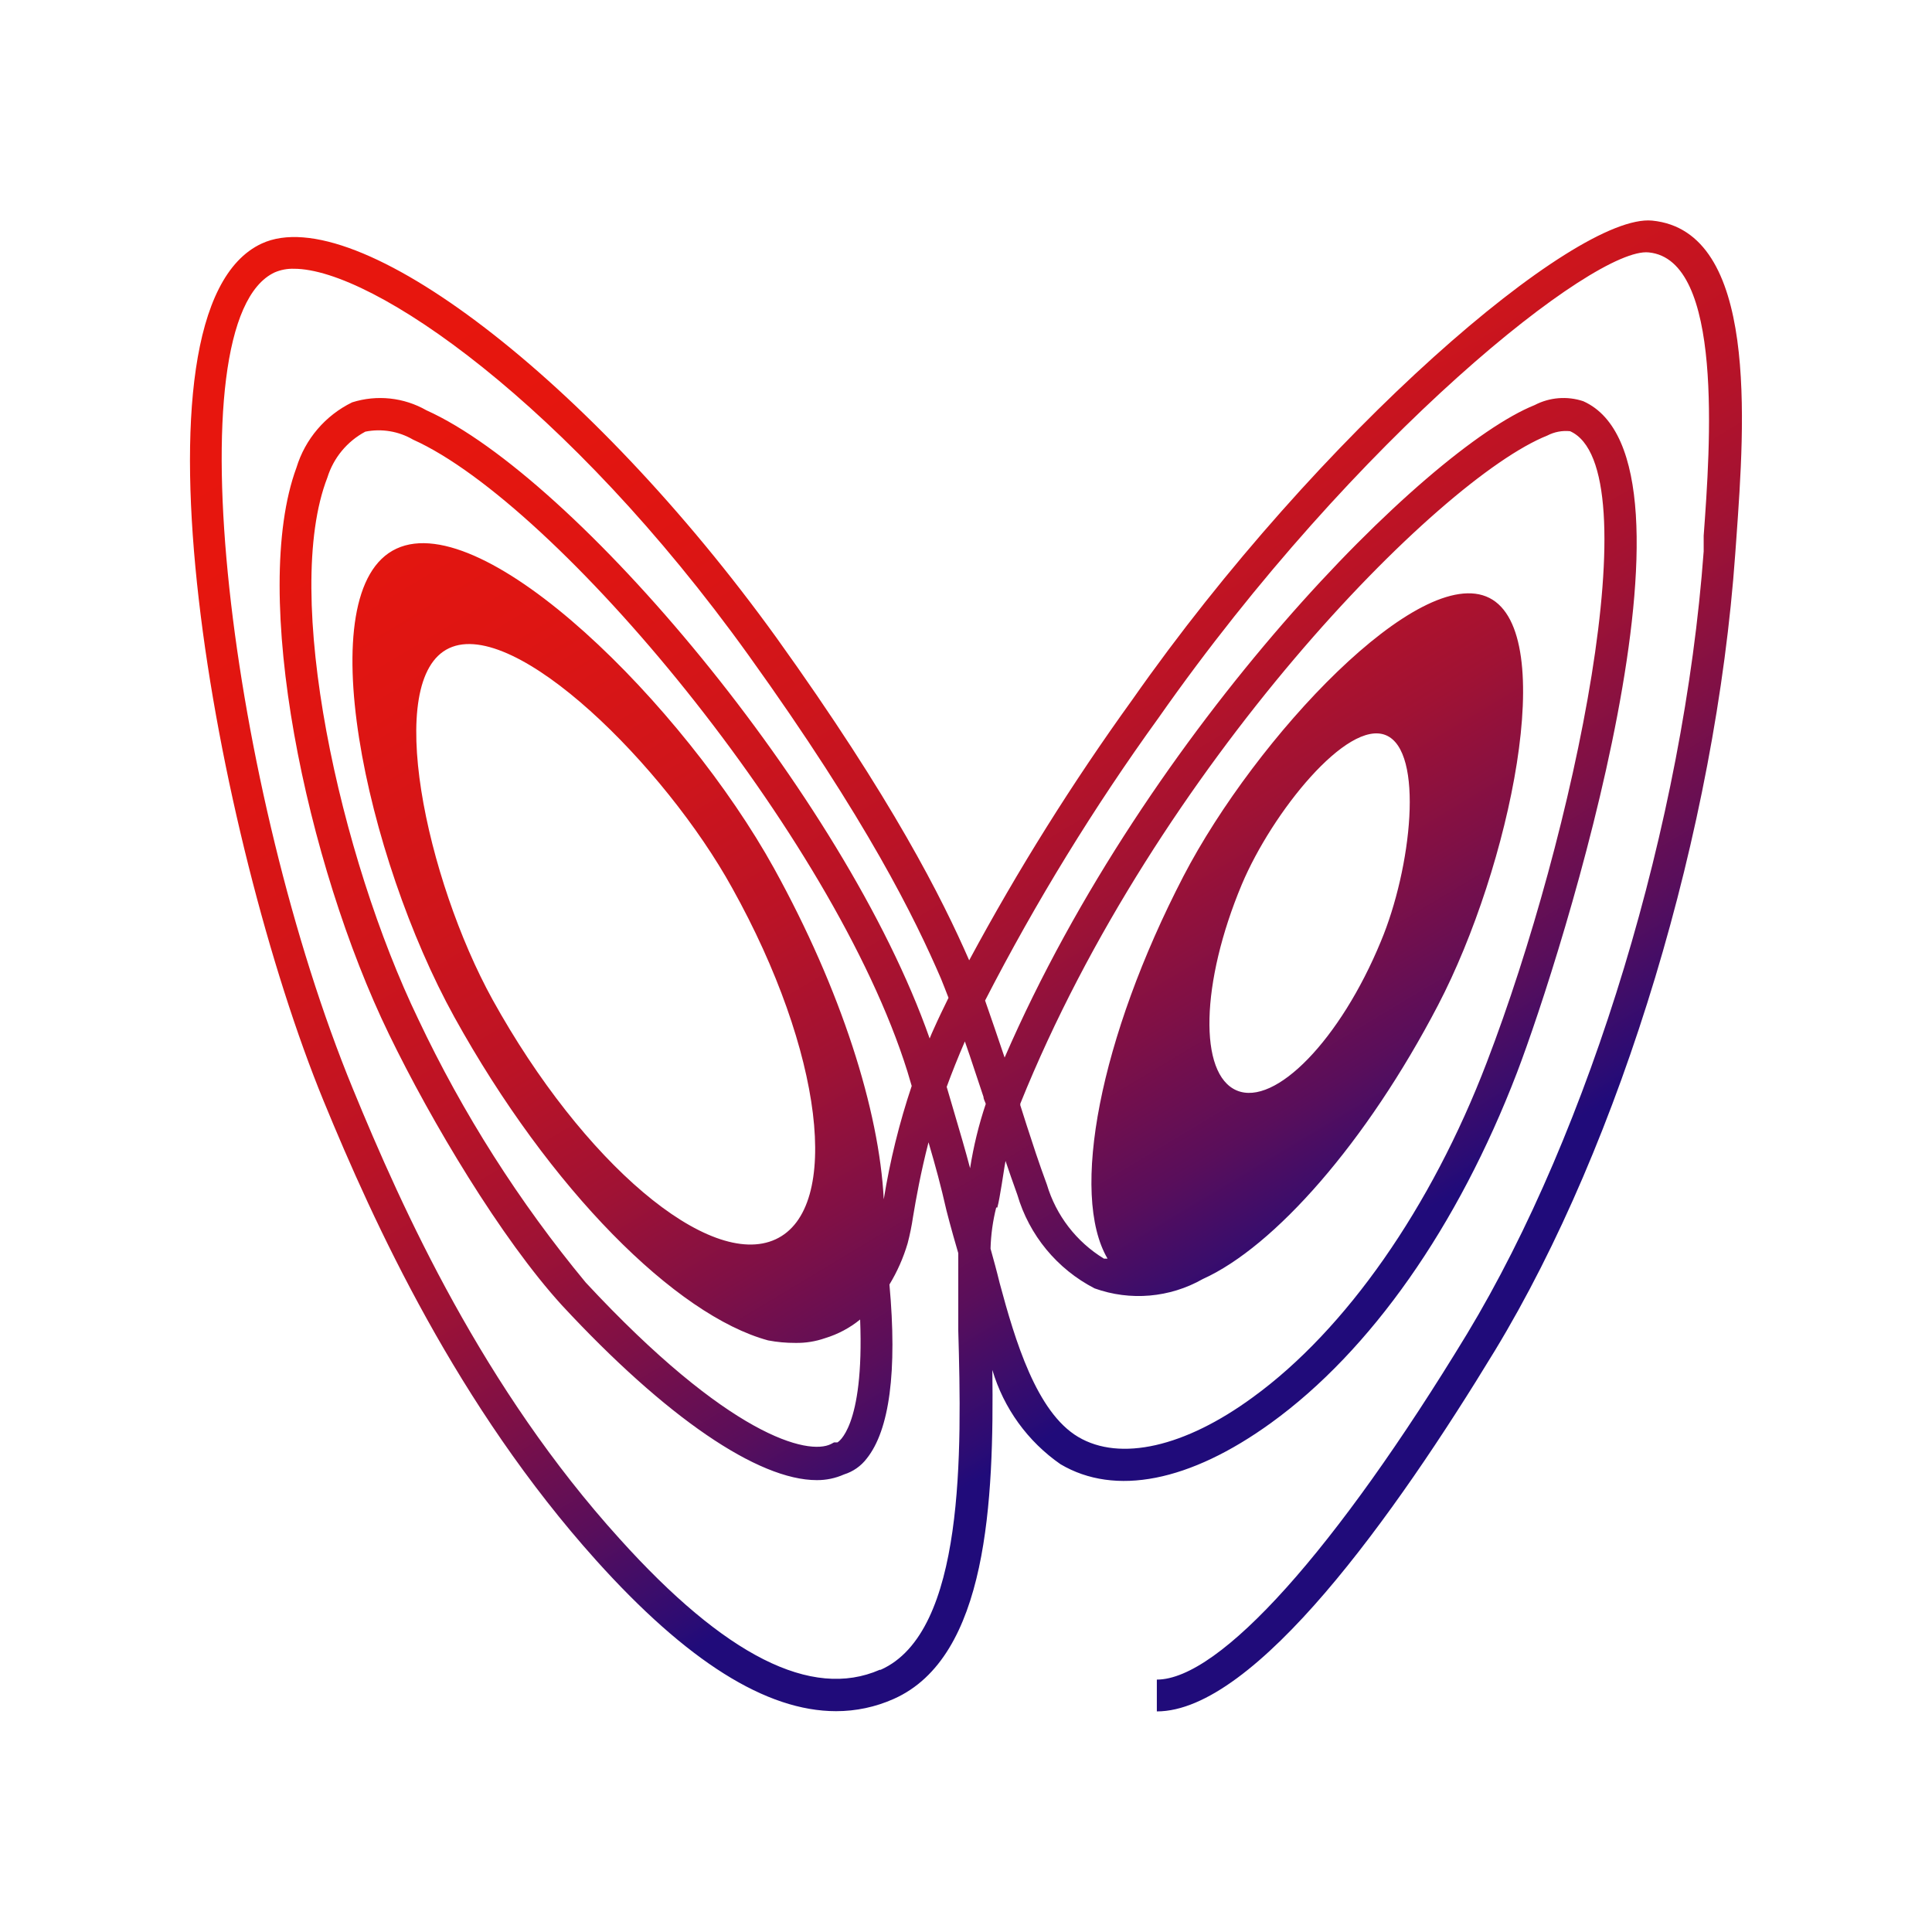
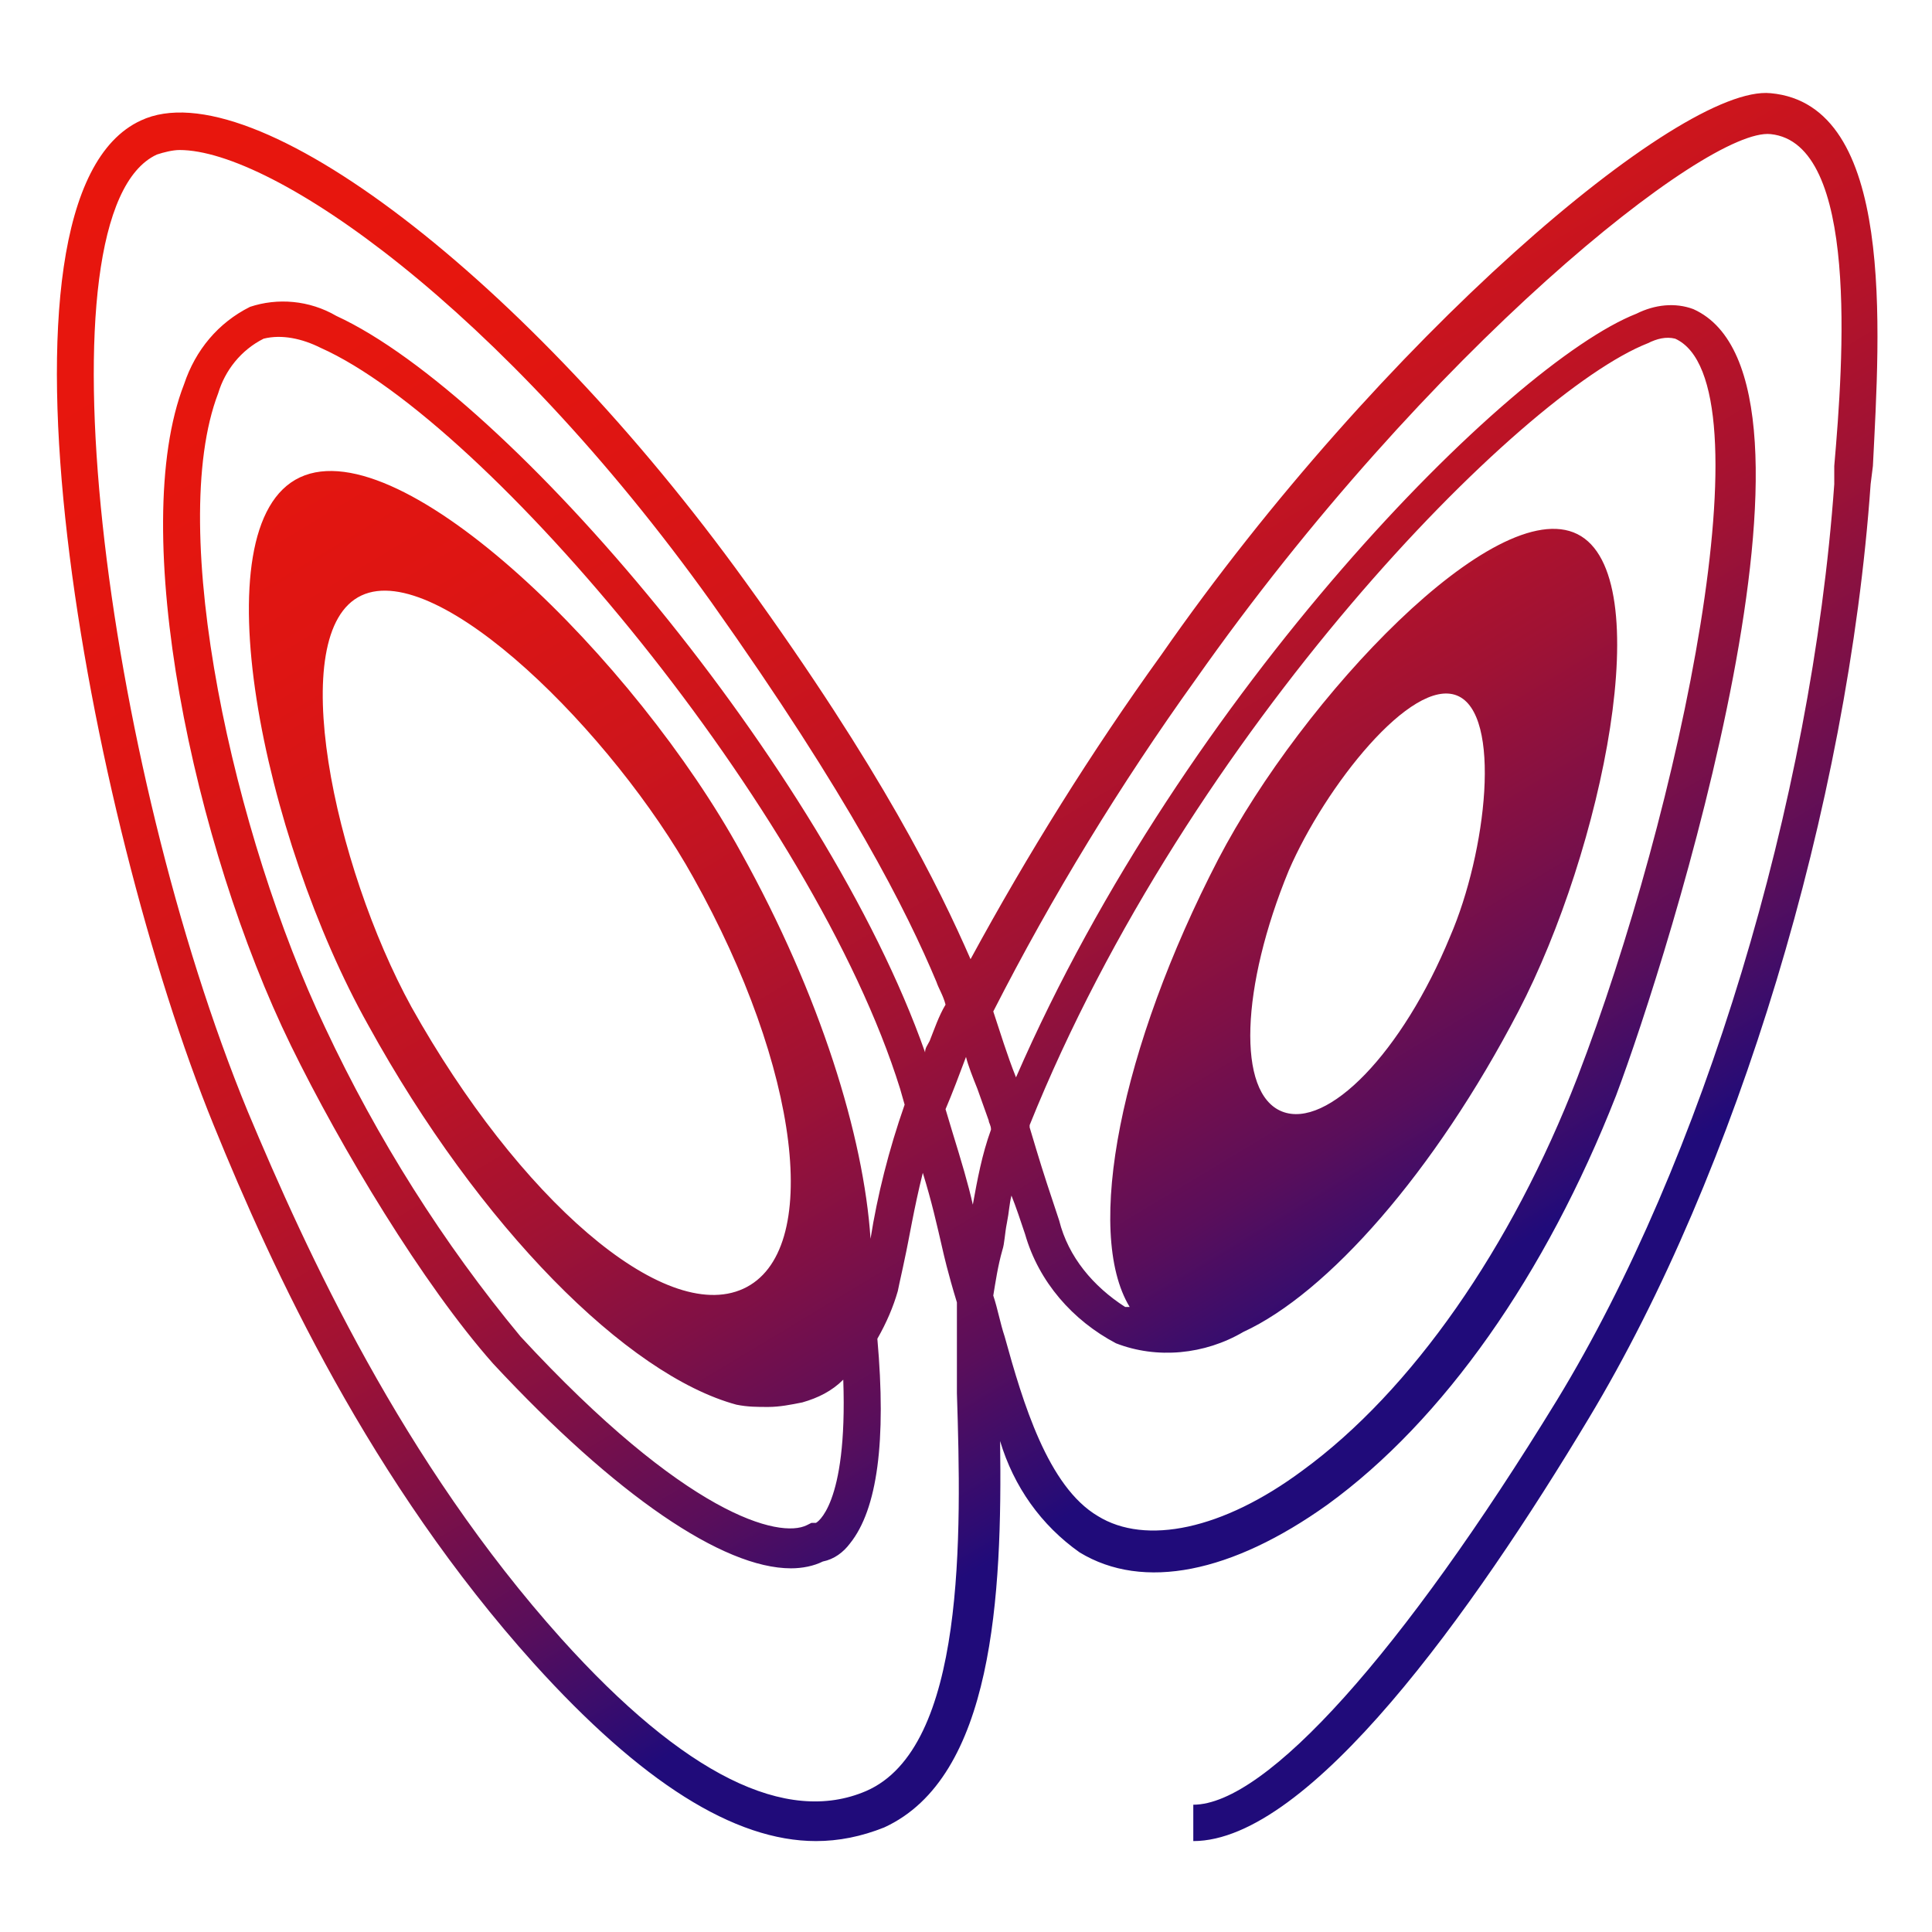
- <svg xmlns="http://www.w3.org/2000/svg" id="Layer_1" data-name="Layer 1" viewBox="0 0 85.04 85.04">
-   <defs>
-     <style>.cls-1{fill:url(#linear-gradient);}</style>
-     <linearGradient id="linear-gradient" x1="24.16" y1="-3.33" x2="59.4" y2="55.28" gradientUnits="userSpaceOnUse">
-       <stop offset="0" stop-color="#da150e" />
-       <stop offset="0" stop-color="#dc150e" />
-       <stop offset="0" stop-color="#e5160d" />
-       <stop offset="0" stop-color="#e9160d" />
-       <stop offset="0.24" stop-color="#e6160e" />
-       <stop offset="0.38" stop-color="#de1513" />
-       <stop offset="0.51" stop-color="#cf151b" />
-       <stop offset="0.62" stop-color="#bb1326" />
-       <stop offset="0.72" stop-color="#a01234" />
-       <stop offset="0.81" stop-color="#7f1046" />
-       <stop offset="0.9" stop-color="#590e5b" />
-       <stop offset="0.98" stop-color="#2d0c73" />
-       <stop offset="1" stop-color="#200b7a" />
-     </linearGradient>
-   </defs>
-   <path class="cls-1" d="M72.72,9.71c-3.4-.32-14.65,9.34-22.88,21.09a103.15,103.15,0,0,0-7.18,11.47c-1.18-2.7-3.36-7.06-8.49-14.21C26,16.74,15.67,8.8,11.52,10.72c-6.3,2.92-2,26.22,2.72,37.73,2.23,5.43,5.9,13.44,12,20.23,4,4.45,7.49,6.64,10.56,6.64a6.2,6.2,0,0,0,2.54-.54c4.14-1.84,4.41-8.73,4.34-14.48a7.71,7.71,0,0,0,3,4.15c2.4,1.42,5.69.77,9.27-1.82,4.38-3.17,8.22-8.64,10.82-15.41,2-5.23,8.82-26.92,2.92-29.56a2.75,2.75,0,0,0-2.14.17C62.77,19.75,50.54,32,44.22,46.55c-.3-.89-.59-1.74-.86-2.51A97,97,0,0,1,51,31.59c8.7-12.41,19.2-20.73,21.57-20.48,3.3.32,2.71,8.53,2.42,12.47l0,.69C74.11,36.2,70,49.73,64.57,58.72c-5.78,9.52-10.89,15.21-13.65,15.21v1.4c4.32,0,10.48-8.64,14.88-15.88,5.57-9.18,9.72-22.94,10.58-35.08l.05-.69C76.79,18.63,77.41,10.17,72.72,9.71Zm-34,63.79c-3,1.31-6.81-.62-11.44-5.76-6-6.62-9.56-14.48-11.75-19.82-5.35-13-8-33.8-3.44-35.93a2,2,0,0,1,.85-.16c3.46,0,12.05,5.93,20,17,5.25,7.31,7.35,11.63,8.48,14.25.1.26.22.54.33.84-.22.45-.44.9-.64,1.35-.07.15-.13.29-.19.44C37.16,35,25.31,21,18.77,18.06a4.1,4.1,0,0,0-3.27-.35,4.73,4.73,0,0,0-2.45,2.87C11,26.13,13.47,38,17.12,45.52c1.87,3.86,4.94,9,7.61,11.93,4.59,4.95,8.64,7.7,11.22,7.7a2.89,2.89,0,0,0,1.2-.25,2,2,0,0,0,1-.7c1-1.25,1.35-3.83,1-7.66a7.68,7.68,0,0,0,.8-1.81,10.69,10.69,0,0,0,.24-1.18c.13-.78.33-1.91.68-3.27.32,1.09.54,1.9.79,3,0,0,.19.76.52,1.88,0,1,0,2.12,0,3.41C42.33,63.84,42.49,71.85,38.76,73.5ZM21.68,44c-2.91-5.28-4.82-14.11-1.91-15.47s9.51,5.21,12.46,10.56c4,7.18,4.83,14.11,1.91,15.46S25.66,51.19,21.68,44ZM38.9,52.79c-.2-3.91-1.86-9.19-4.83-14.57-3.95-7.14-12.73-15.88-16.62-14.07S16.11,37.73,20,44.77C24.21,52.38,29.76,57.9,33.81,59V59a6.23,6.23,0,0,0,1.2.11,3.75,3.75,0,0,0,1.31-.21,4.5,4.5,0,0,0,1.54-.82c.19,4.8-1,5.41-1,5.41h-.15l-.13.07c-1,.51-4.49-.32-10.8-7.11a55.15,55.15,0,0,1-7.37-11.59c-3.45-7.15-6-18.7-4-23.84A3.45,3.45,0,0,1,16.08,19a3,3,0,0,1,2.1.35c6.35,2.85,18.5,17.39,21.76,27.81h0l.19.64A31.46,31.46,0,0,0,38.9,52.79Zm5,.36c.07-.26.12-.59.19-1s.1-.67.17-1.05c.15.45.32.93.52,1.49a6.78,6.78,0,0,0,3.4,4.12,5.72,5.72,0,0,0,4.76-.41c3.15-1.42,7.2-6,10.36-12.06s5.33-16.36,2.26-17.92S55.27,32.45,52.09,38.57c-3.69,7.12-5,14-3.34,16.83l-.16,0a5.74,5.74,0,0,1-2.51-3.26c-.37-1-.62-1.78-.89-2.61l-.28-.88a.25.25,0,0,1,0-.07c6-14.89,18.41-27.5,23.2-29.41a1.77,1.77,0,0,1,1-.19c3.58,1.6.17,17.79-3.67,27.79C63,53.15,59.24,58.53,55.15,61.5c-3,2.2-5.85,2.84-7.69,1.75S44.68,59,44,56.47c-.13-.54-.26-1-.4-1.51A8.31,8.31,0,0,1,43.85,53.15ZM54.66,38.93C56,35.75,59.3,31.66,61,32.36s1.13,5.86-.22,9.08C59,45.76,56.13,48.71,54.44,48S52.85,43.25,54.66,38.93ZM42.89,47.08l.4,1.2c0,.1.07.21.1.31a17.34,17.34,0,0,0-.69,2.83c-.21-.8-.45-1.61-.78-2.73l-.25-.85c.23-.63.49-1.28.8-2v0C42.62,46.26,42.75,46.66,42.89,47.08Z" />
+ <svg xmlns="http://www.w3.org/2000/svg" version="1.1" id="Layer_1" x="0px" y="0px" viewBox="0 0 85 85" style="enable-background:new 0 0 85 85;" xml:space="preserve">
+   <style type="text/css">
+ 	.st0{fill:url(#SVGID_1_);}
+ </style>
+   <linearGradient id="SVGID_1_" gradientUnits="userSpaceOnUse" x1="21.018" y1="99.174" x2="62.288" y2="30.536" gradientTransform="matrix(1 0 0 -1 0 88)">
+     <stop offset="0" style="stop-color:#DA150E" />
+     <stop offset="0" style="stop-color:#DC150E" />
+     <stop offset="0" style="stop-color:#E5160D" />
+     <stop offset="0" style="stop-color:#E9160D" />
+     <stop offset="0.24" style="stop-color:#E6160E" />
+     <stop offset="0.38" style="stop-color:#DE1513" />
+     <stop offset="0.51" style="stop-color:#CF151B" />
+     <stop offset="0.62" style="stop-color:#BB1326" />
+     <stop offset="0.72" style="stop-color:#A01234" />
+     <stop offset="0.81" style="stop-color:#7F1046" />
+     <stop offset="0.9" style="stop-color:#590E5B" />
+     <stop offset="0.98" style="stop-color:#2D0C73" />
+     <stop offset="1" style="stop-color:#200B7A" />
+   </linearGradient>
+   <path class="st0" d="M77.9,4.1c-4-0.4-17.2,10.9-26.8,24.7c-3.1,4.3-5.9,8.8-8.4,13.4c-1.4-3.2-3.9-8.3-9.9-16.6  C23.2,12.3,11.1,3,6.2,5.3C-1.2,8.7,3.9,36,9.4,49.5c2.6,6.4,6.9,15.7,14.1,23.7c4.7,5.2,8.8,7.8,12.4,7.8c1,0,2-0.2,3-0.6  c4.8-2.2,5.2-10.2,5.1-17c0.6,2,1.8,3.7,3.5,4.9c2.8,1.7,6.7,0.9,10.9-2.1c5.1-3.7,9.6-10.1,12.7-18c2.3-6.1,10.3-31.5,3.4-34.6  c-0.8-0.3-1.7-0.2-2.5,0.2c-5.6,2.2-19.9,16.6-27.3,33.6c-0.4-1-0.7-2-1-2.9c2.6-5.1,5.6-10,8.9-14.6c10.2-14.5,22.5-24.3,25.3-24  c3.9,0.4,3.2,10,2.8,14.6v0.8c-1,14-5.8,29.8-12.2,40.3c-6.8,11.1-12.8,17.8-16,17.8v1.6c5.1,0,12.3-10.1,17.4-18.6  c6.5-10.8,11.4-26.9,12.4-41.1l0.1-0.8C82.7,14.5,83.4,4.6,77.9,4.1z M38.1,78.8c-3.5,1.5-8-0.7-13.4-6.7c-7-7.8-11.2-17-13.8-23.2  C4.6,33.6,1.5,9.3,6.9,6.8c0.3-0.1,0.7-0.2,1-0.2c4.1,0,14.1,6.9,23.4,19.9c6.1,8.6,8.6,13.6,9.9,16.7c0.1,0.3,0.3,0.6,0.4,1  c-0.3,0.5-0.5,1.1-0.7,1.6c-0.1,0.2-0.2,0.3-0.2,0.5c-4.4-12.5-18.3-28.9-25.9-32.4c-1.2-0.7-2.6-0.8-3.8-0.4  c-1.4,0.7-2.4,1.9-2.9,3.4C5.6,23.3,8.5,37.2,12.8,46c2.2,4.5,5.8,10.5,8.9,14c5.4,5.8,10.1,9,13.1,9c0.5,0,1-0.1,1.4-0.3  c0.5-0.1,0.9-0.4,1.2-0.8c1.2-1.5,1.6-4.5,1.2-9c0.4-0.7,0.7-1.4,0.9-2.1c0.1-0.5,0.2-0.9,0.3-1.4c0.2-0.9,0.4-2.2,0.8-3.8  c0.4,1.3,0.6,2.2,0.9,3.5c0,0,0.2,0.9,0.6,2.2c0,1.2,0,2.5,0,4C42.3,67.5,42.5,76.9,38.1,78.8L38.1,78.8z M18.1,44.3  c-3.4-6.2-5.6-16.5-2.2-18.1c3.4-1.6,11.1,6.1,14.6,12.4c4.7,8.4,5.7,16.5,2.2,18.1S22.8,52.7,18.1,44.3z M38.3,54.5  C38,50,36.1,43.8,32.6,37.5C28,29.1,17.7,18.9,13.2,21s-1.6,15.9,3,24.1c4.9,8.9,11.4,15.4,16.2,16.7l0,0c0.5,0.1,0.9,0.1,1.4,0.1  c0.5,0,1-0.1,1.5-0.2c0.7-0.2,1.3-0.5,1.8-1c0.2,5.6-1.2,6.3-1.2,6.3h-0.2l-0.2,0.1c-1.2,0.6-5.3-0.4-12.6-8.3  c-3.4-4.1-6.3-8.7-8.6-13.6c-4-8.4-7-21.9-4.7-27.9c0.3-1,1-1.9,2-2.4c0.8-0.2,1.7,0,2.5,0.4c7.4,3.3,21.7,20.4,25.5,32.6l0,0  l0.2,0.7C39.1,50.6,38.6,52.6,38.3,54.5z M44.1,55c0.1-0.3,0.1-0.7,0.2-1.2s0.1-0.8,0.2-1.2c0.2,0.5,0.4,1.1,0.6,1.7  c0.6,2.1,2.1,3.8,4,4.8c1.8,0.7,3.9,0.5,5.6-0.5c3.7-1.7,8.4-7,12.1-14.1s6.2-19.2,2.6-21c-3.6-1.8-12.1,7.2-15.8,14.3  c-4.3,8.3-5.9,16.4-3.9,19.7h-0.2c-1.4-0.9-2.5-2.2-2.9-3.8c-0.4-1.2-0.7-2.1-1-3.1l-0.3-1c0,0,0-0.1,0-0.1  c7-17.4,21.6-32.2,27.2-34.4c0.4-0.2,0.8-0.3,1.2-0.2c4.2,1.9,0.2,20.8-4.3,32.5c-2.9,7.5-7.3,13.8-12.1,17.3c-3.5,2.6-6.9,3.3-9,2  c-2.2-1.3-3.3-5-4.1-7.9c-0.2-0.6-0.3-1.2-0.5-1.8C43.8,56.4,43.9,55.7,44.1,55L44.1,55z M56.7,38.3c1.6-3.7,5.4-8.5,7.4-7.7  c2,0.8,1.3,6.9-0.3,10.6c-2.1,5.1-5.4,8.5-7.4,7.7S54.6,43.4,56.7,38.3z M43,47.9l0.5,1.4c0,0.1,0.1,0.2,0.1,0.4  c-0.4,1.1-0.6,2.2-0.8,3.3c-0.2-0.9-0.5-1.9-0.9-3.2l-0.3-1c0.3-0.7,0.6-1.5,0.9-2.3l0,0C42.6,46.9,42.8,47.4,43,47.9z" />
</svg>
